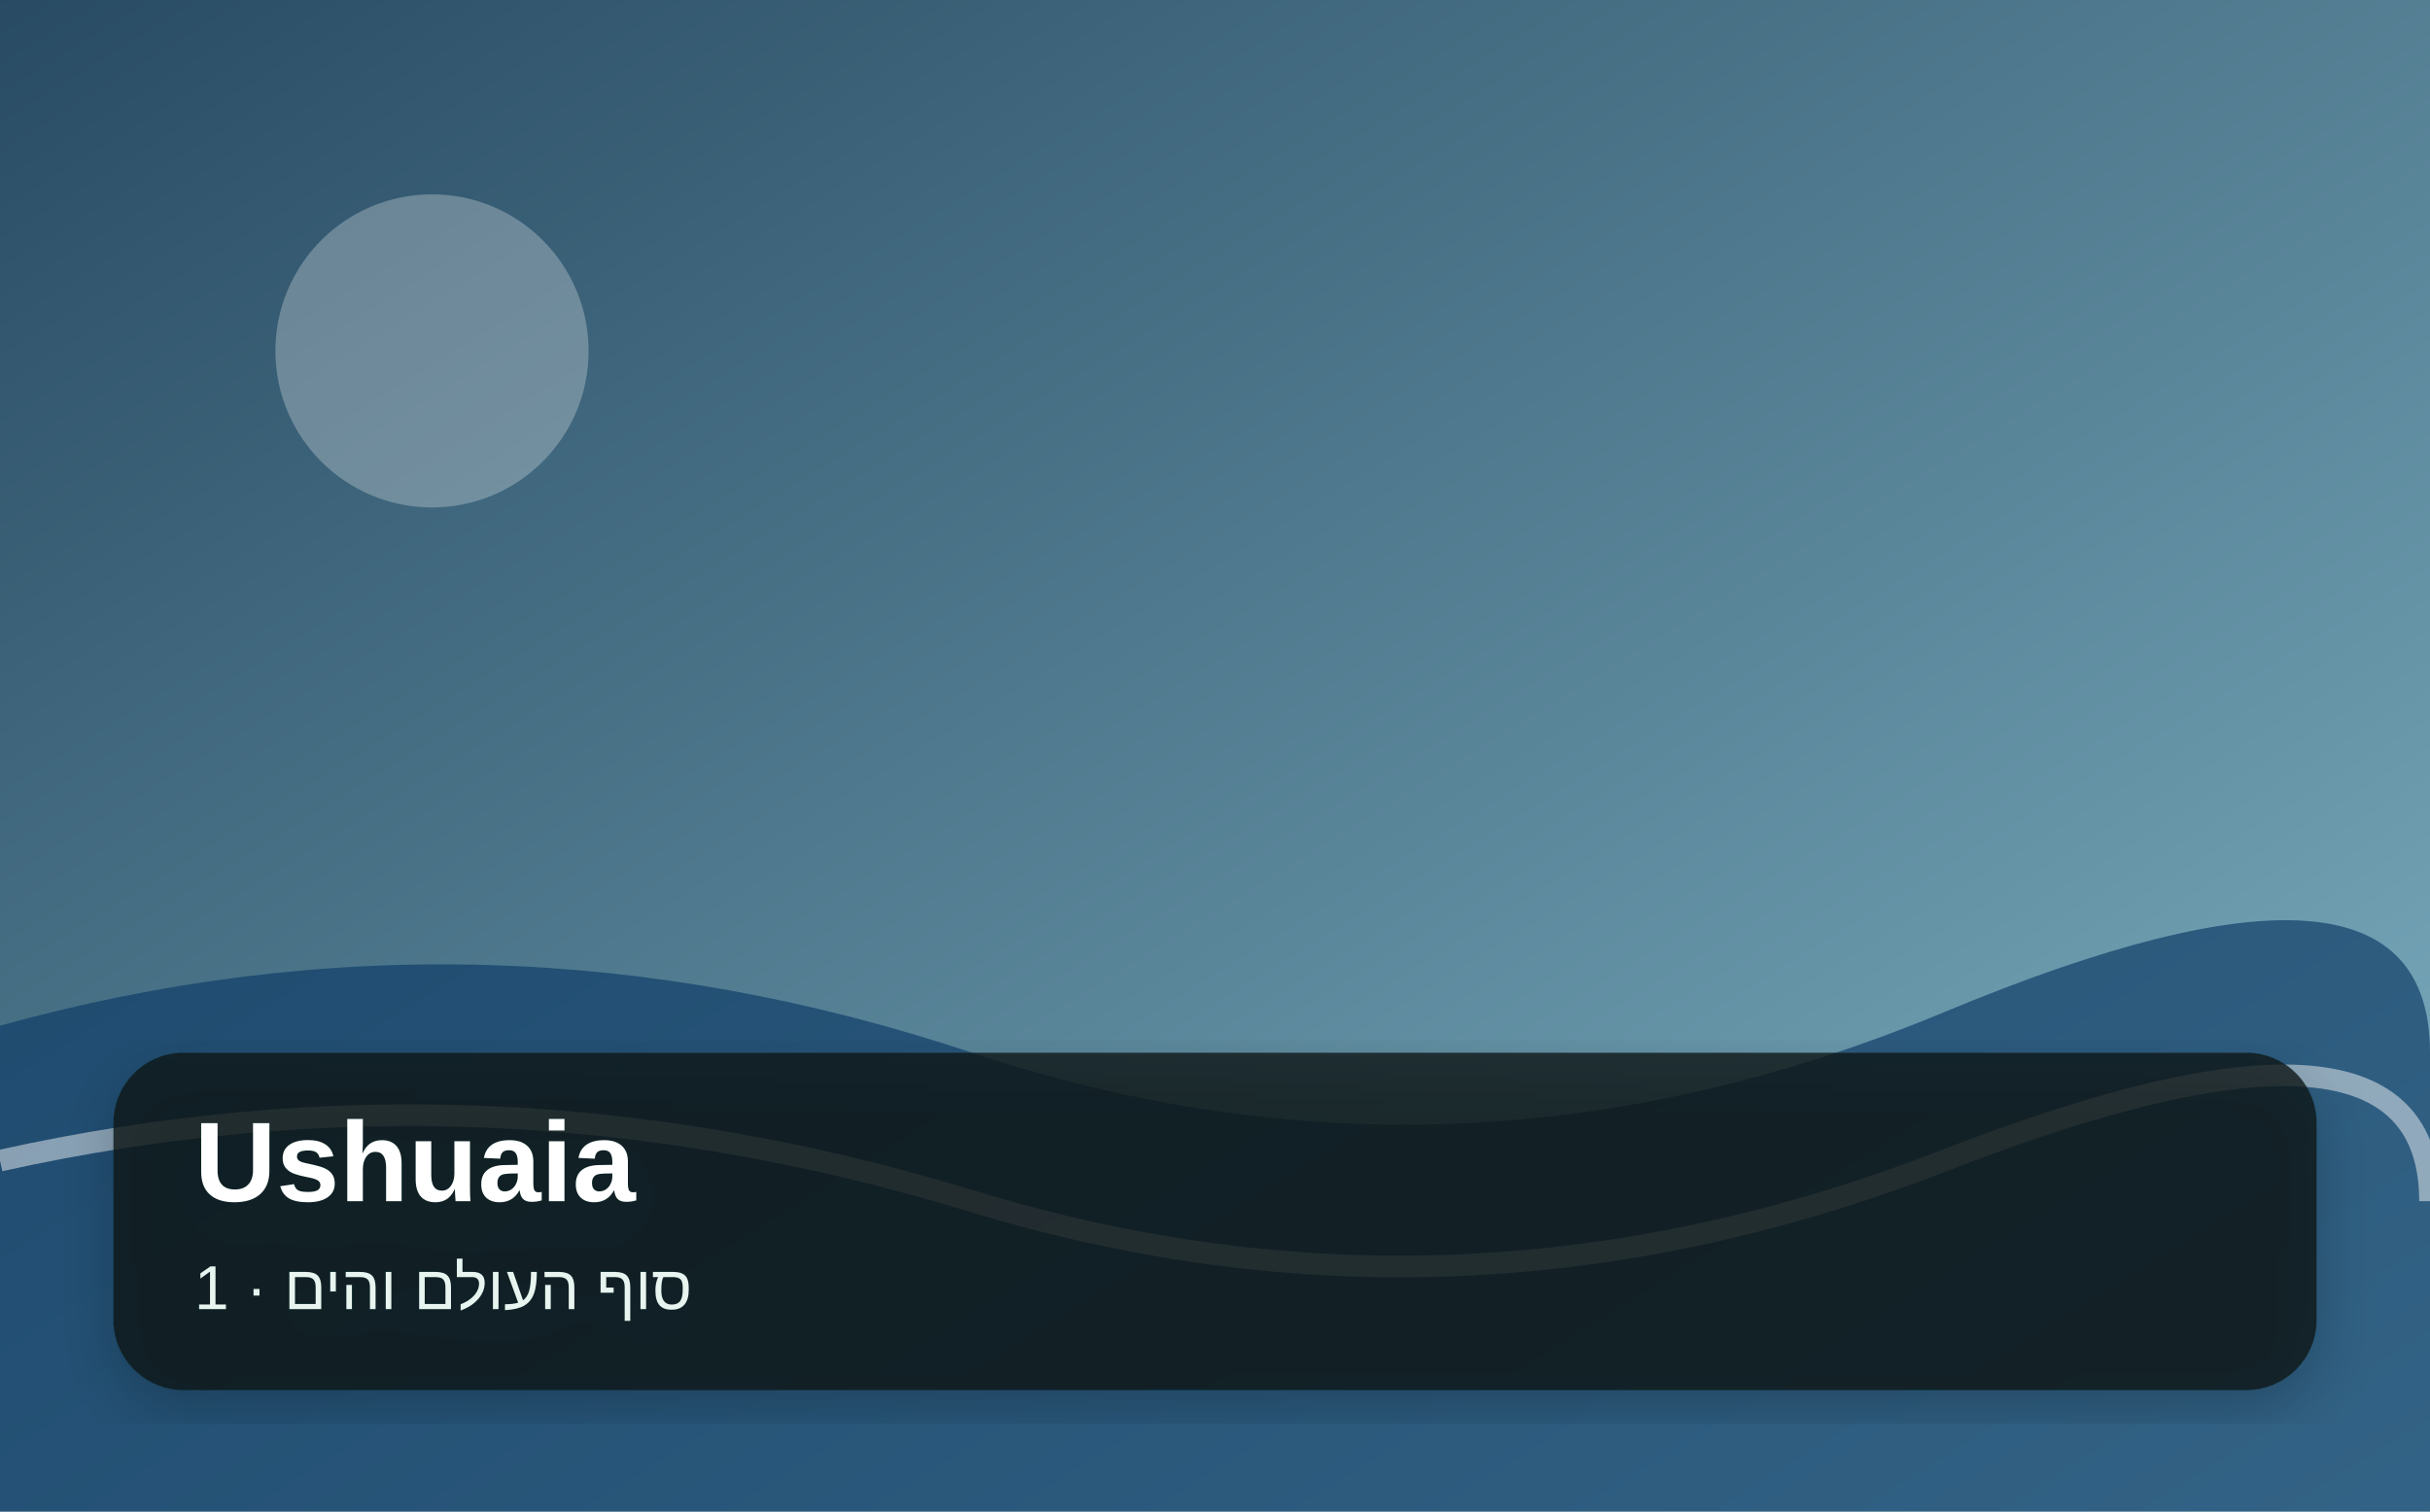
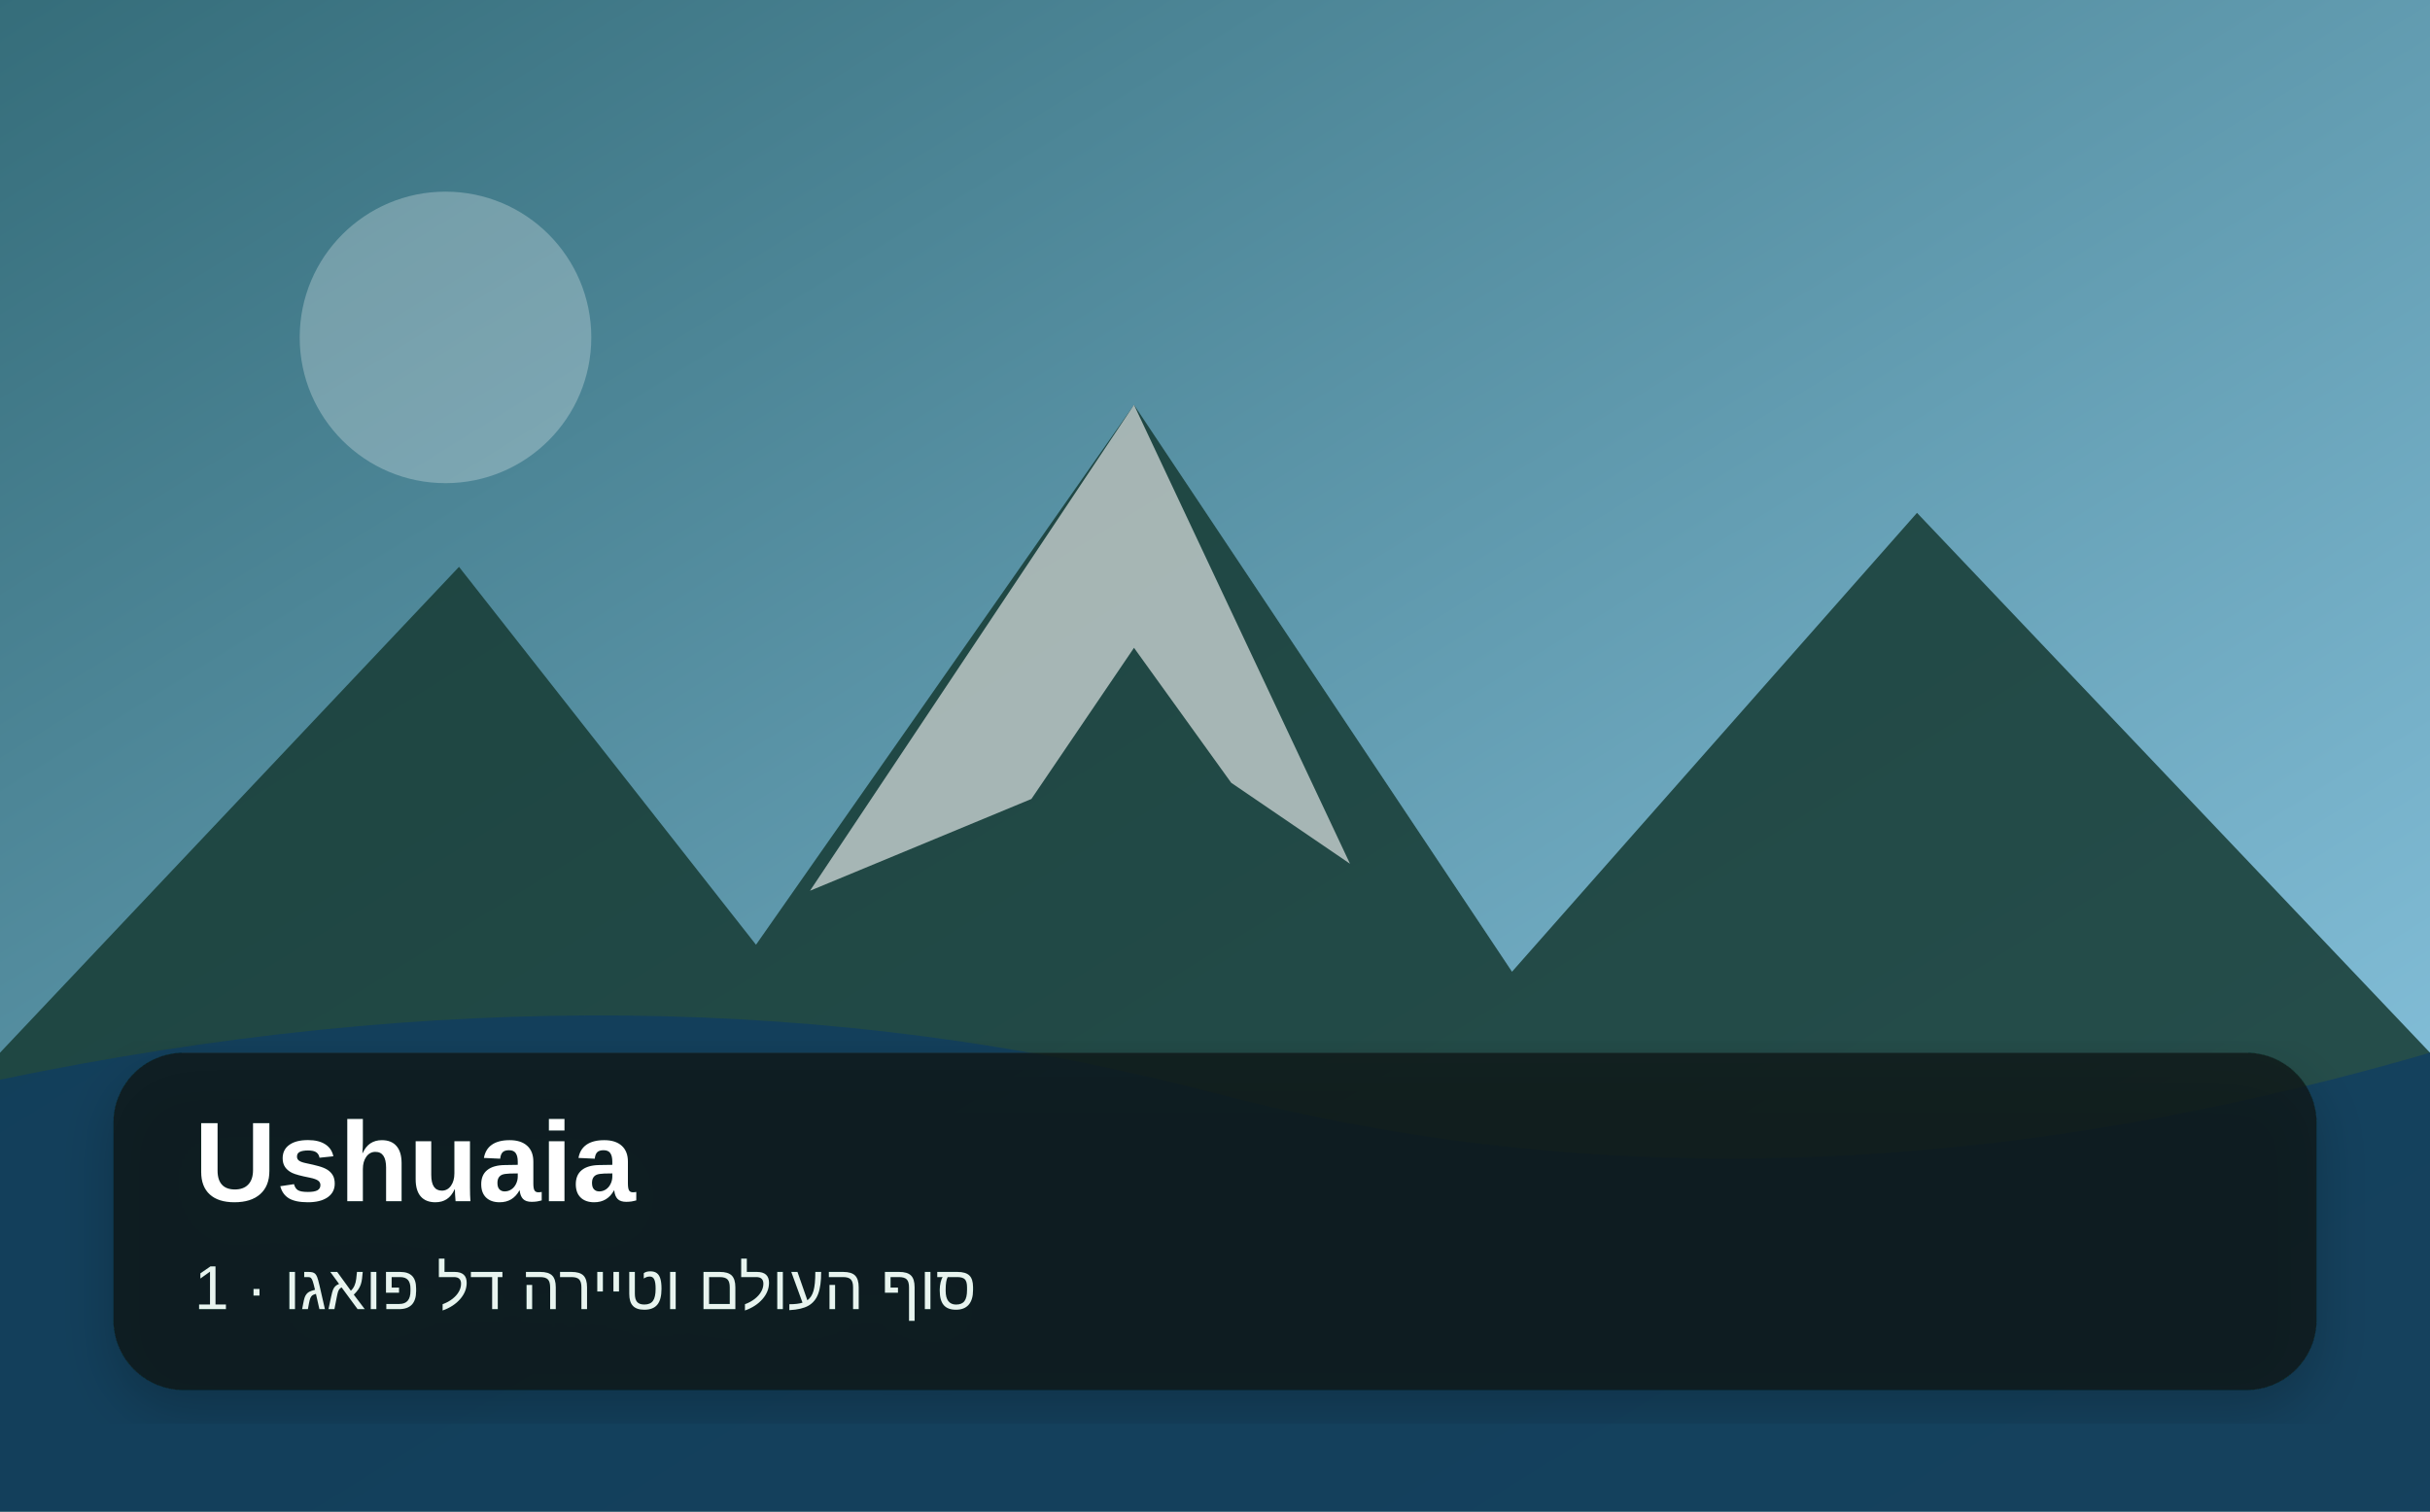
<svg xmlns="http://www.w3.org/2000/svg" width="900" height="560" viewBox="0 0 900 560">
  <defs>
    <linearGradient id="g" x1="0" y1="0" x2="1" y2="1">
-       <stop stop-color="#284b63" />
-       <stop offset="1" stop-color="#80b3c4" />
+       <stop stop-color="#356d7a" />
+       <stop offset="1" stop-color="#8ecae6" />
    </linearGradient>
    <filter id="s">
      <feDropShadow dx="0" dy="8" stdDeviation="10" flood-opacity=".25" />
    </filter>
  </defs>
  <rect width="900" height="560" fill="url(#g)" />
-   <circle cx="160" cy="130" r="58" fill="#fff4" />
-   <path d="M0 380 Q180 330 360 390 T720 375 T900 390 V560 H0Z" fill="#0d3b66aa" />
-   <path d="M0 430 Q180 390 360 445 T720 430 T900 445" fill="none" stroke="#fff7" stroke-width="8" />
+   <circle cx="165" cy="125" r="54" fill="#fff4" />
+   <path d="M0 390 L170 210 L280 350 L420 150 L560 360 L710 190 L900 390 V560 H0Z" fill="#173c35dd" />
+   <path d="M300 330 L420 150 L500 320 L456 290 L420 240 L382 296Z" fill="#fff9" />
+   <path d="M0 400 Q240 350 450 405 T900 390 V560 H0Z" fill="#0d3b66aa" />
  <g filter="url(#s)">
    <rect x="42" y="390" width="816" height="125" rx="26" fill="#0b201bcc" />
    <text x="72" y="445" font-family="Arial,sans-serif" font-size="42" font-weight="700" fill="white">Ushuaia</text>
-     <text x="72" y="485" font-family="Arial,sans-serif" font-size="23" fill="#e8f4ef">סוף העולם והים · 1</text>
+     <text x="72" y="485" font-family="Arial,sans-serif" font-size="23" fill="#e8f4ef">סוף העולם וטיירה דל פואגו · 1</text>
  </g>
</svg>
